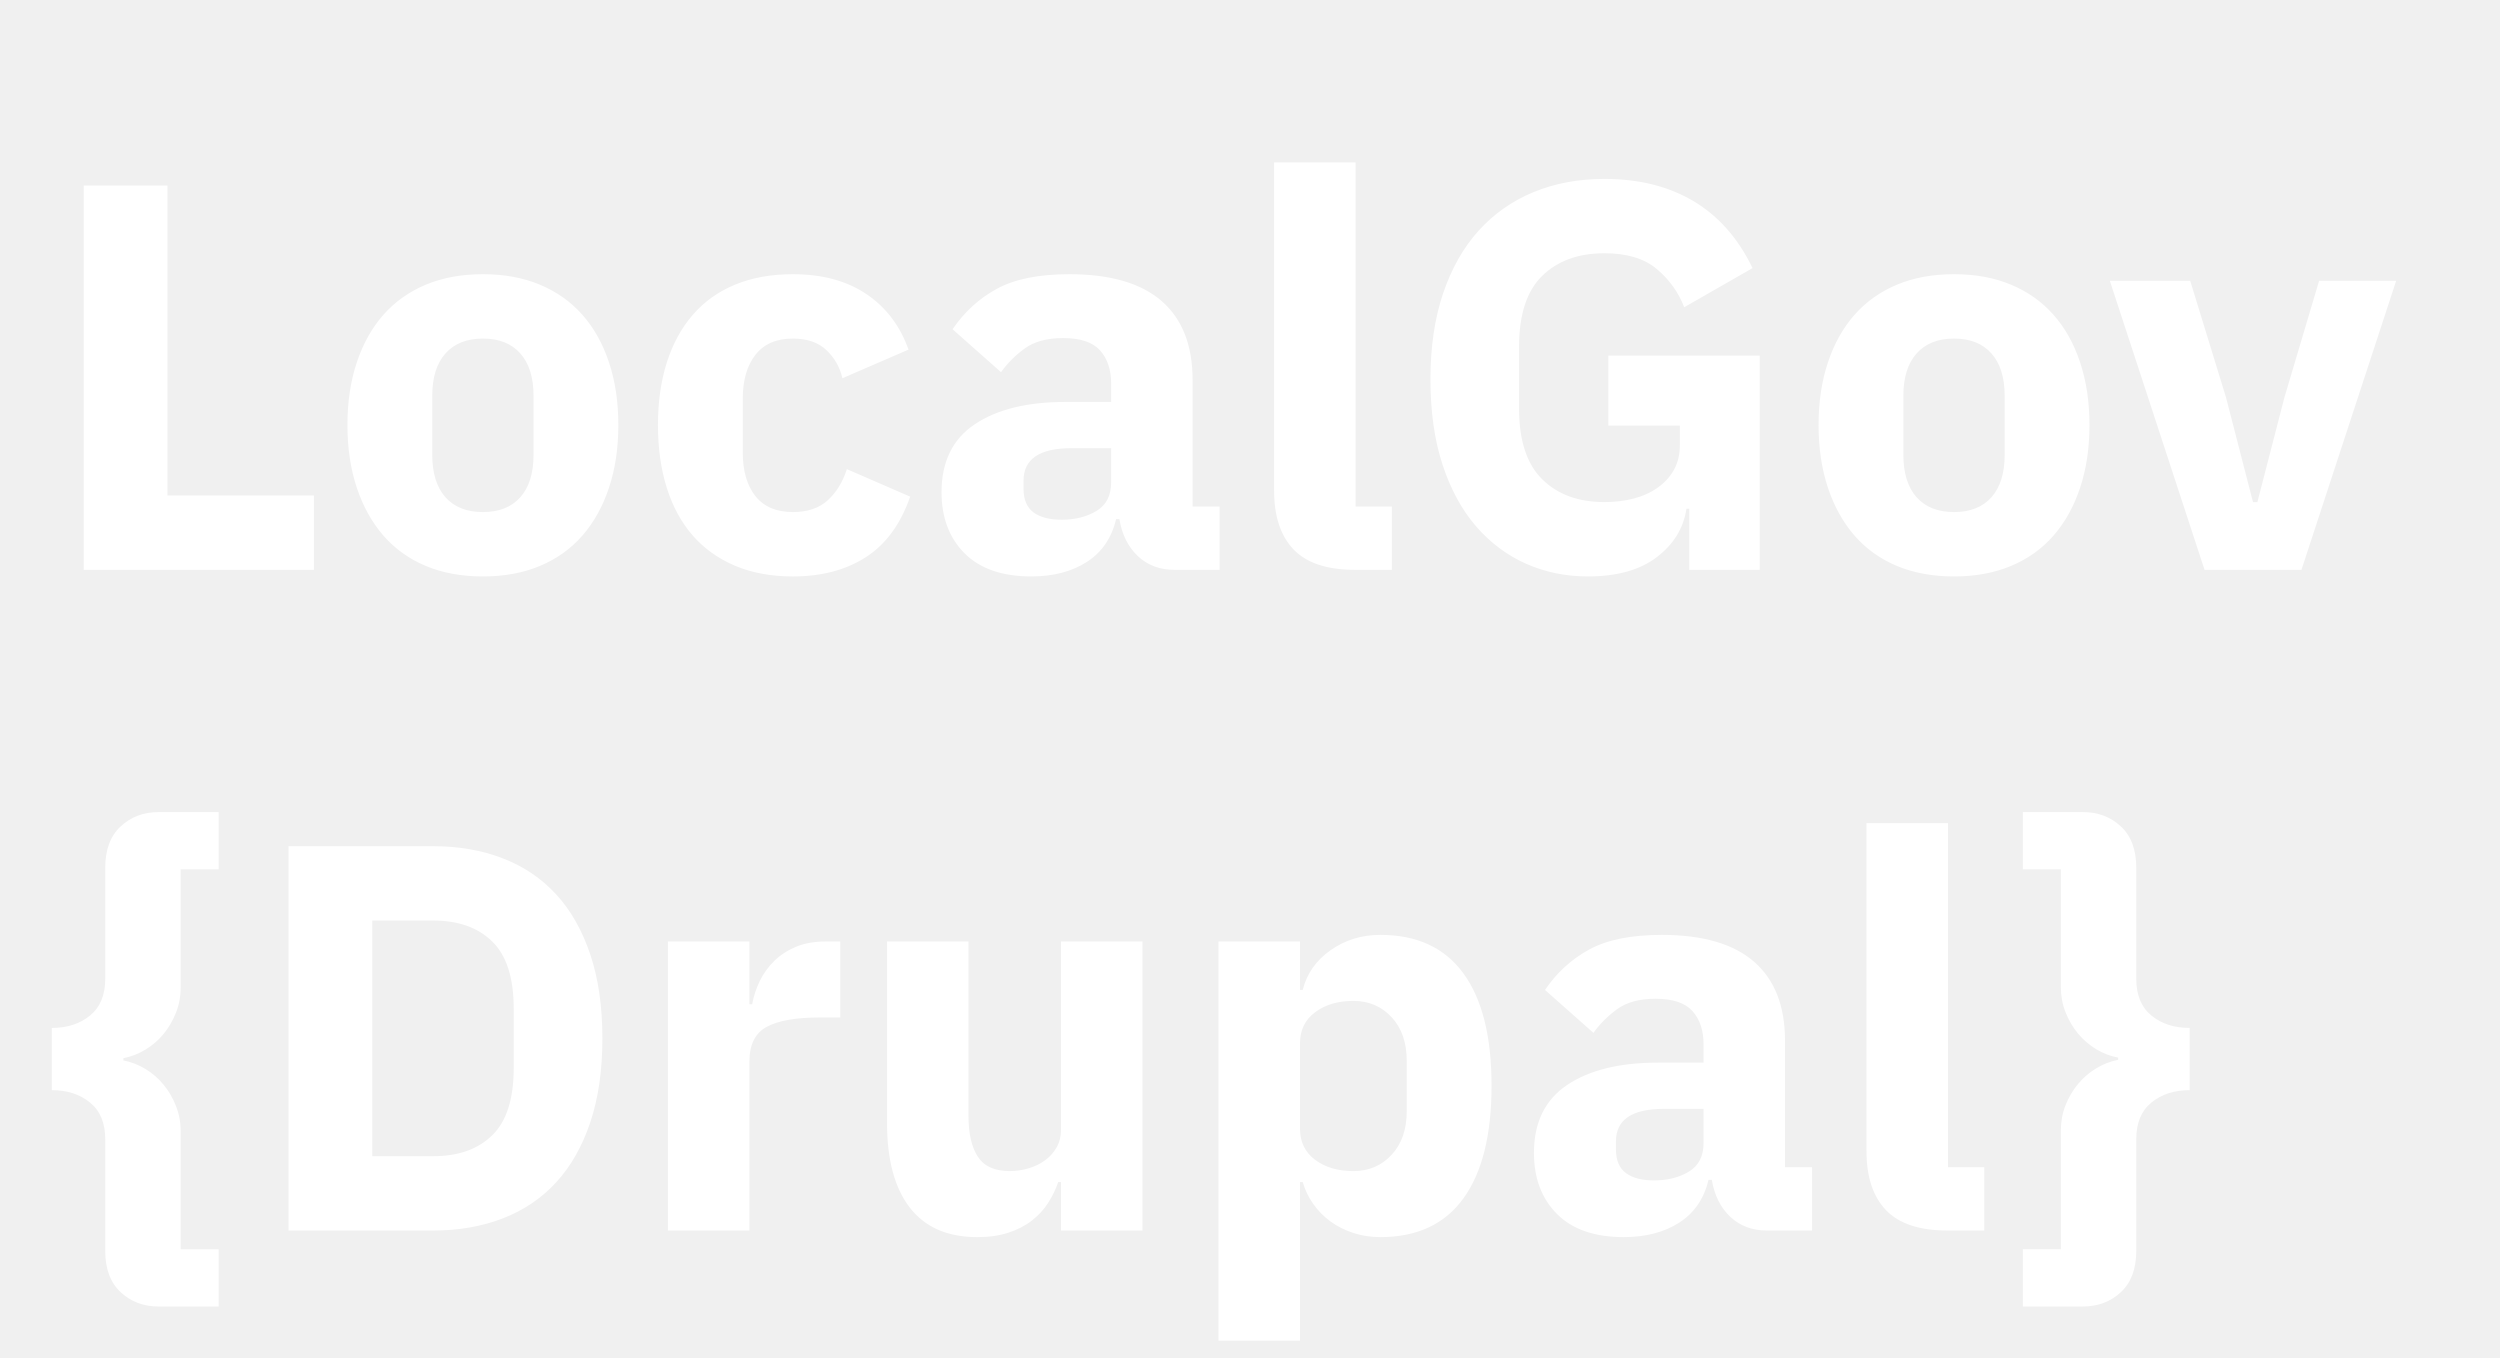
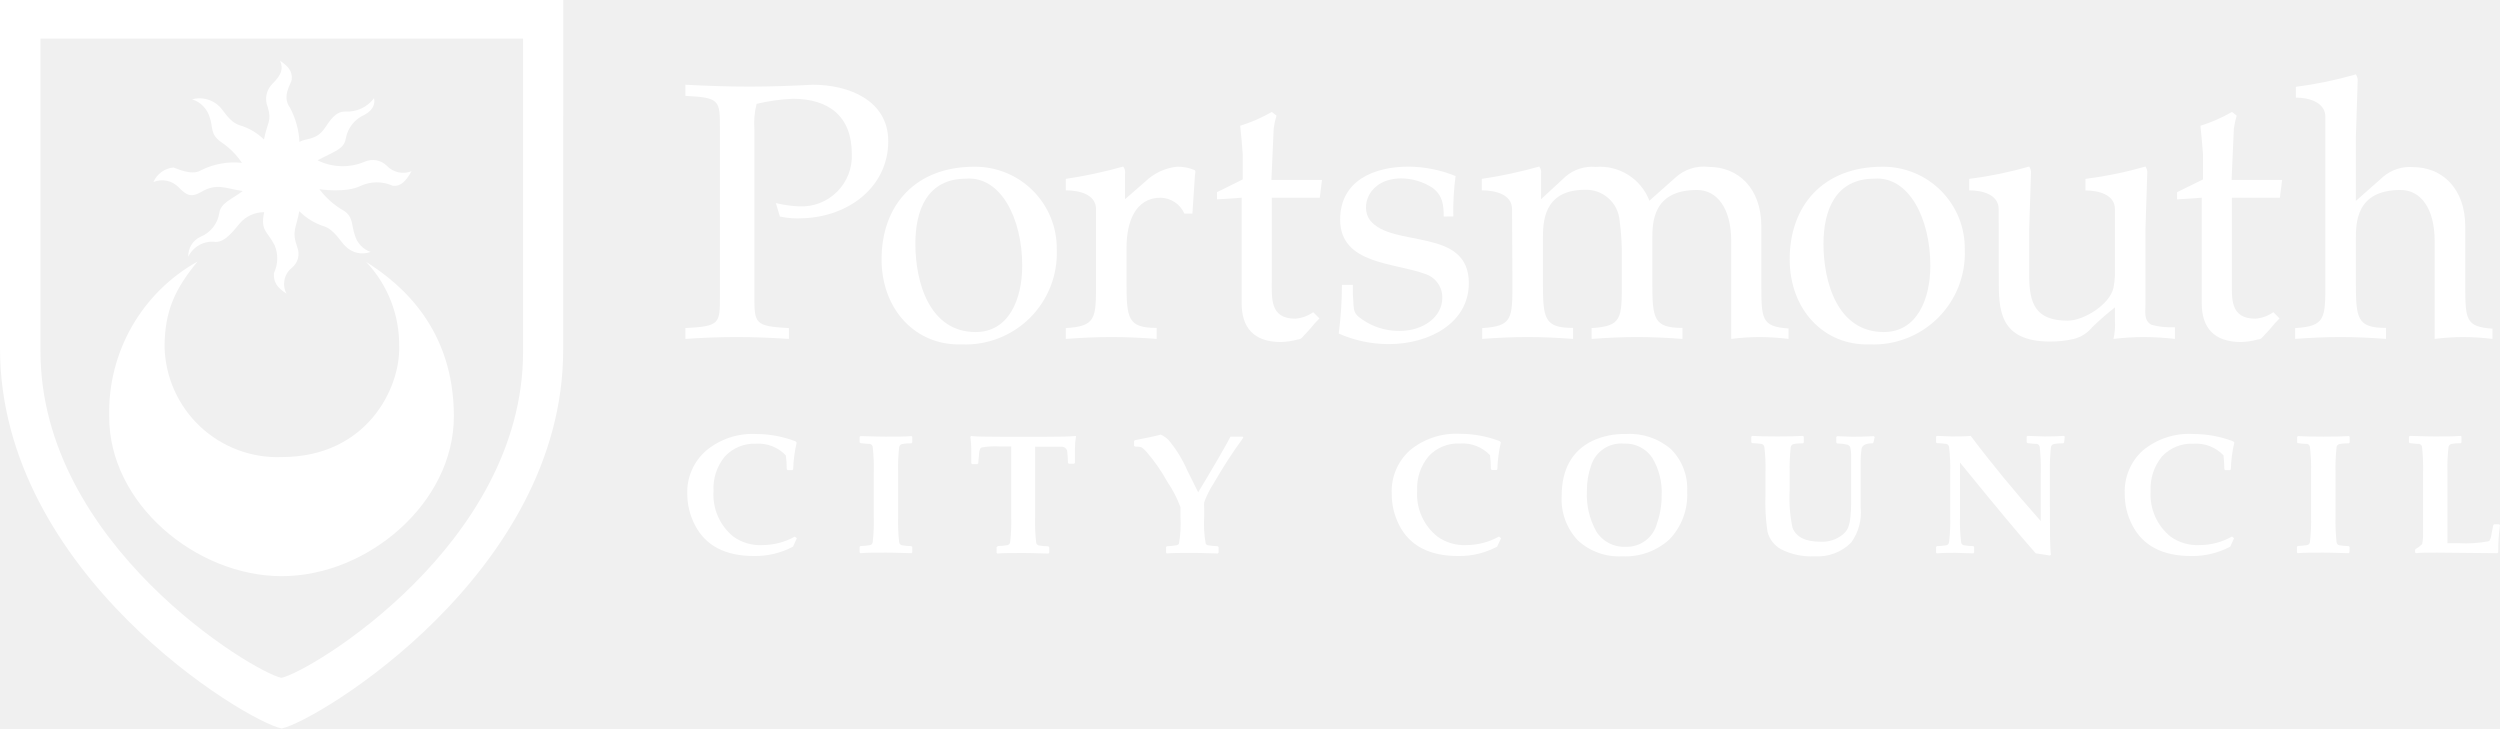
- <svg xmlns="http://www.w3.org/2000/svg" version="1.1" focusable="false" viewBox="0.0 0.0 544.887 295.877" fill="none" stroke="none" stroke-linecap="square" stroke-miterlimit="10">
-   <clipPath id="p.0">
-     <path d="m0 0l544.887 0l0 295.877l-544.887 0l0 -295.877z" clip-rule="nonzero" />
-   </clipPath>
-   <g clip-path="url(#p.0)">
-     <path fill="#000000" fill-opacity="0.0" d="m0 0l544.887 0l0 295.877l-544.887 0z" fill-rule="evenodd" />
-     <path fill="#000000" fill-opacity="0.0" d="m0.013 0l558.677 0l0 294.992l-558.677 0z" fill-rule="evenodd" />
-     <path fill="#ffffff" d="m18.247 124.2l0 -83.766l18.25 0l0 67.562l31.922 0l0 16.203l-50.172 0zm87.009 1.438q-6.969 0 -12.438 -2.281q-5.453 -2.281 -9.234 -6.594q-3.766 -4.328 -5.812 -10.438q-2.047 -6.125 -2.047 -13.688q0 -7.562 2.047 -13.672q2.047 -6.125 5.812 -10.375q3.781 -4.266 9.234 -6.547q5.469 -2.281 12.438 -2.281q6.953 0 12.406 2.281q5.469 2.281 9.25 6.547q3.781 4.25 5.812 10.375q2.047 6.109 2.047 13.672q0 7.562 -2.047 13.688q-2.031 6.109 -5.812 10.438q-3.781 4.312 -9.25 6.594q-5.453 2.281 -12.406 2.281zm0 -14.031q5.281 0 8.156 -3.234q2.875 -3.25 2.875 -9.25l0 -12.844q0 -6.0 -2.875 -9.234q-2.875 -3.25 -8.156 -3.25q-5.281 0 -8.172 3.25q-2.875 3.234 -2.875 9.234l0 12.844q0 6.0 2.875 9.25q2.891 3.234 8.172 3.234zm67.555 14.031q-7.078 0 -12.609 -2.328q-5.516 -2.344 -9.234 -6.609q-3.719 -4.266 -5.641 -10.375q-1.922 -6.125 -1.922 -13.688q0 -7.562 1.922 -13.609q1.922 -6.062 5.641 -10.375q3.719 -4.328 9.234 -6.609q5.531 -2.281 12.609 -2.281q9.594 0 16.016 4.328q6.422 4.312 9.188 12.109l-14.406 6.234q-0.828 -3.594 -3.469 -6.109q-2.641 -2.531 -7.328 -2.531q-5.406 0 -8.172 3.547q-2.75 3.547 -2.75 9.547l0 11.75q0 6.0 2.75 9.484q2.766 3.484 8.172 3.484q4.797 0 7.609 -2.578q2.828 -2.594 4.156 -6.781l13.797 6.0q-3.125 9.0 -9.672 13.203q-6.531 4.188 -15.891 4.188zm83.165 -1.438q-4.797 0 -7.984 -3.0q-3.172 -3.0 -4.016 -8.047l-0.719 0q-1.438 6.125 -6.359 9.312q-4.922 3.172 -12.125 3.172q-9.484 0 -14.531 -5.031q-5.031 -5.047 -5.031 -13.328q0 -9.953 7.25 -14.812q7.266 -4.859 19.75 -4.859l9.969 0l0 -3.969q0 -4.562 -2.406 -7.25q-2.406 -2.703 -8.047 -2.703q-5.281 0 -8.406 2.281q-3.109 2.281 -5.141 5.156l-10.562 -9.359q3.828 -5.641 9.641 -8.812q5.828 -3.188 15.797 -3.188q13.438 0 20.156 5.875q6.719 5.875 6.719 17.156l0 27.609l5.891 0l0 13.797l-9.844 0zm-24.609 -10.922q4.453 0 7.625 -1.922q3.188 -1.922 3.188 -6.234l0 -7.438l-8.641 0q-10.453 0 -10.453 7.078l0 1.797q0 3.484 2.156 5.109q2.172 1.609 6.125 1.609zm63.967 10.922q-9.125 0 -13.391 -4.438q-4.25 -4.438 -4.25 -12.844l0 -71.516l17.766 0l0 75.0l7.906 0l0 13.797l-8.031 0zm72.844 -13.312l-0.609 0q-0.953 6.359 -6.484 10.562q-5.516 4.188 -15.0 4.188q-7.188 0 -13.438 -2.75q-6.234 -2.766 -10.922 -8.156q-4.672 -5.406 -7.312 -13.438q-2.641 -8.047 -2.641 -18.609q0 -10.562 2.75 -18.719q2.766 -8.172 7.75 -13.688q4.984 -5.516 11.938 -8.391q6.969 -2.891 15.484 -2.891q11.281 0 19.438 4.859q8.156 4.859 12.844 14.578l-14.891 8.531q-1.906 -4.922 -6.0 -8.344q-4.078 -3.422 -11.391 -3.422q-8.516 0 -13.562 4.922q-5.047 4.922 -5.047 15.484l0 13.438q0 10.438 5.047 15.422q5.047 4.969 13.562 4.969q3.359 0 6.359 -0.766q3.0 -0.781 5.281 -2.406q2.281 -1.625 3.531 -3.906q1.266 -2.281 1.266 -5.391l0 -4.203l-15.594 0l0 -15.25l33.0 0l0 46.688l-15.359 0l0 -13.312zm57.717 14.75q-6.969 0 -12.438 -2.281q-5.453 -2.281 -9.234 -6.594q-3.766 -4.328 -5.812 -10.438q-2.047 -6.125 -2.047 -13.688q0 -7.562 2.047 -13.672q2.047 -6.125 5.812 -10.375q3.781 -4.266 9.234 -6.547q5.469 -2.281 12.438 -2.281q6.953 0 12.406 2.281q5.469 2.281 9.25 6.547q3.781 4.25 5.812 10.375q2.047 6.109 2.047 13.672q0 7.562 -2.047 13.688q-2.031 6.109 -5.812 10.438q-3.781 4.312 -9.25 6.594q-5.453 2.281 -12.406 2.281zm0 -14.031q5.281 0 8.156 -3.234q2.875 -3.25 2.875 -9.25l0 -12.844q0 -6.0 -2.875 -9.234q-2.875 -3.25 -8.156 -3.25q-5.281 0 -8.172 3.25q-2.875 3.234 -2.875 9.234l0 12.844q0 6.0 2.875 9.25q2.891 3.234 8.172 3.234zm54.595 12.594l-20.641 -63.0l17.516 0l7.812 25.438l5.875 22.797l0.953 0l5.891 -22.797l7.562 -25.438l16.797 0l-20.641 63.0l-21.125 0z" fill-rule="nonzero" />
-     <path fill="#ffffff" d="m34.576 284.762q-4.922 0 -8.281 -3.125q-3.359 -3.125 -3.359 -9.0l0 -24.359q0 -5.281 -3.312 -7.969q-3.297 -2.703 -8.328 -2.703l0 -13.562q5.031 0 8.328 -2.703q3.312 -2.703 3.312 -7.984l0 -24.234q0 -5.875 3.359 -9.0q3.359 -3.125 8.281 -3.125l13.078 0l0 12.484l-8.281 0l0 25.797q0 2.875 -1.031 5.469q-1.016 2.578 -2.703 4.625q-1.672 2.031 -3.953 3.406q-2.266 1.375 -4.797 1.859l0 0.484q2.531 0.484 4.797 1.859q2.281 1.375 3.953 3.422q1.688 2.031 2.703 4.625q1.031 2.578 1.031 5.453l0 25.797l8.281 0l0 12.484l-13.078 0zm28.312 -100.328l31.562 0q8.281 0 15.125 2.641q6.844 2.641 11.641 7.859q4.797 5.219 7.438 13.094q2.641 7.859 2.641 18.297q0 10.438 -2.641 18.297q-2.641 7.859 -7.438 13.078q-4.797 5.219 -11.641 7.859q-6.844 2.641 -15.125 2.641l-31.562 0l0 -83.766zm31.562 67.562q8.156 0 12.828 -4.547q4.688 -4.562 4.688 -14.656l0 -12.953q0 -10.078 -4.688 -14.641q-4.672 -4.562 -12.828 -4.562l-13.312 0l0 51.359l13.312 0zm51.124 16.203l0 -63.0l17.766 0l0 13.688l0.594 0q0.484 -2.641 1.672 -5.094q1.203 -2.469 3.188 -4.391q1.984 -1.922 4.734 -3.062q2.766 -1.141 6.484 -1.141l3.125 0l0 16.562l-4.438 0q-7.812 0 -11.594 2.047q-3.766 2.031 -3.766 7.547l0 36.844l-17.766 0zm85.683 -10.562l-0.609 0q-0.828 2.406 -2.219 4.562q-1.375 2.156 -3.547 3.844q-2.156 1.672 -5.094 2.625q-2.938 0.969 -6.781 0.969q-9.719 0 -14.703 -6.422q-4.969 -6.422 -4.969 -18.422l0 -39.594l17.75 0l0 38.047q0 5.75 2.047 8.875q2.047 3.125 6.953 3.125q2.047 0 4.078 -0.594q2.047 -0.609 3.609 -1.75q1.562 -1.141 2.516 -2.812q0.969 -1.688 0.969 -3.969l0 -40.922l17.75 0l0 63.0l-17.75 0l0 -10.562zm34.317 -52.438l17.766 0l0 10.562l0.594 0q1.312 -5.281 6.047 -8.641q4.75 -3.359 10.875 -3.359q12.0 0 18.109 8.406q6.125 8.391 6.125 24.469q0 16.078 -6.125 24.547q-6.109 8.453 -18.109 8.453q-3.125 0 -5.891 -0.906q-2.75 -0.891 -4.969 -2.5q-2.219 -1.625 -3.781 -3.844q-1.562 -2.234 -2.281 -4.75l-0.594 0l0 34.562l-17.766 0l0 -87.0zm29.406 50.047q5.031 0 8.328 -3.547q3.297 -3.547 3.297 -9.547l0 -10.906q0 -6.0 -3.297 -9.547q-3.297 -3.547 -8.328 -3.547q-5.047 0 -8.344 2.469q-3.297 2.453 -3.297 6.781l0 18.594q0 4.328 3.297 6.797q3.297 2.453 8.344 2.453zm90.116 12.953q-4.797 0 -7.984 -3.0q-3.172 -3.0 -4.016 -8.047l-0.719 0q-1.438 6.125 -6.359 9.312q-4.922 3.172 -12.125 3.172q-9.484 0 -14.531 -5.031q-5.031 -5.047 -5.031 -13.328q0 -9.953 7.25 -14.812q7.266 -4.859 19.75 -4.859l9.969 0l0 -3.969q0 -4.562 -2.406 -7.25q-2.406 -2.703 -8.047 -2.703q-5.281 0 -8.406 2.281q-3.109 2.281 -5.141 5.156l-10.562 -9.359q3.828 -5.641 9.641 -8.812q5.828 -3.188 15.797 -3.188q13.438 0 20.156 5.875q6.719 5.875 6.719 17.156l0 27.609l5.891 0l0 13.797l-9.844 0zm-24.609 -10.922q4.453 0 7.625 -1.922q3.188 -1.922 3.188 -6.234l0 -7.438l-8.641 0q-10.453 0 -10.453 7.078l0 1.797q0 3.484 2.156 5.109q2.172 1.609 6.125 1.609zm63.967 10.922q-9.125 0 -13.391 -4.438q-4.25 -4.438 -4.25 -12.844l0 -71.516l17.766 0l0 75.0l7.906 0l0 13.797l-8.031 0zm29.516 -91.203q4.922 0 8.281 3.125q3.359 3.125 3.359 9.0l0 24.234q0 5.281 3.297 7.984q3.297 2.703 8.344 2.703l0 13.562q-5.047 0 -8.344 2.703q-3.297 2.688 -3.297 7.969l0 24.359q0 5.875 -3.359 9.0q-3.359 3.125 -8.281 3.125l-13.078 0l0 -12.484l8.281 0l0 -25.922q0 -2.875 1.016 -5.453q1.016 -2.578 2.703 -4.609q1.688 -2.047 3.953 -3.422q2.281 -1.391 4.812 -1.875l0 -0.484q-2.531 -0.469 -4.812 -1.844q-2.266 -1.391 -3.953 -3.422q-1.688 -2.047 -2.703 -4.625q-1.016 -2.578 -1.016 -5.469l0 -25.672l-8.281 0l0 -12.484l13.078 0z" fill-rule="nonzero" />
+ <svg xmlns="http://www.w3.org/2000/svg" viewBox="0 0 265.55 77.42">
+   <defs>
+     <style>.cls-1{fill:#fff;}</style>
+   </defs>
+   <g id="Layer_2" data-name="Layer 2">
+     <g id="Layer_1-2" data-name="Layer 1">
+       <path class="cls-1" d="M59.83,0H0S0,34.34,0,37c0,23.9,26.14,39.63,29.92,40.38,3.77-.79,29.92-16.5,29.9-40.22ZM29.89,72c-3-.62-25.59-14.21-25.59-34.69,0,0,0-24.51,0-33.21H55.56V37.4C55.54,57.8,33,71.35,29.89,72Z" />
+       <path class="cls-1" d="M38.89,27.82a12.81,12.81,0,0,1,3.51,9C42.52,41.2,39,48.54,29.93,48.55A12,12,0,0,1,17.48,36.88c0-3.91,1.16-6.24,3.5-9.1A18.32,18.32,0,0,0,11.6,44.2c-.06,9.28,9.23,17,18.33,17s18.29-7.76,18.28-17S42.7,30.21,38.89,27.82Z" />
+       <path class="cls-1" d="M19,19.92c.73.73,1.22,1.14,2.35.48,1.71-1,2.59-.37,4.43-.11-1.09.85-2.31,1.23-2.48,2.3a3.26,3.26,0,0,1-2,2.56A2.23,2.23,0,0,0,20,27.27a2.81,2.81,0,0,1,2.92-1.57c1,0,1.84-1.13,2.57-2a3.38,3.38,0,0,1,2.57-1.16c-.43,2,.35,2,1.12,3.53A3.64,3.64,0,0,1,29.1,29c-.07.94.31,1.54,1.33,2.19A2.19,2.19,0,0,1,31,28.45a1.91,1.91,0,0,0,.57-2.21c-.61-1.73-.1-2,.22-3.81a6.45,6.45,0,0,0,2.66,1.62c1.1.37,1.8,1.74,2.27,2.13a2.51,2.51,0,0,0,2.65.58A2.62,2.62,0,0,1,37.7,25c-.38-1-.14-2-1.22-2.64a8.46,8.46,0,0,1-2.55-2.26s2.83.44,4.41-.37a4.11,4.11,0,0,1,3.37,0c.81.11,1.39-.44,2-1.54a2.4,2.4,0,0,1-2.63-.59,2.12,2.12,0,0,0-2.35-.42,6,6,0,0,1-5-.15c1.87-1,2.81-1.18,3-2.32a3.4,3.4,0,0,1,2-2.52c1-.55,1.11-1.25,1-1.76a3.56,3.56,0,0,1-3.08,1.42c-1,0-1.53.85-2.17,1.78-.91,1.32-1.95,1-2.67,1.45a8.77,8.77,0,0,0-1-3.63c-.93-1.25.14-2.57.18-3,.08-.94-.41-1.42-1.24-2,.34.85.22,1.42-.84,2.48a2.25,2.25,0,0,0-.47,2.45c.46,1.49-.06,1.62-.4,3.44a6.15,6.15,0,0,0-2.63-1.53c-1.1-.39-1.66-1.58-2.12-2a3,3,0,0,0-2.89-.74,2.84,2.84,0,0,1,1.88,1.93c.37,1,0,1.75,1.19,2.6A8,8,0,0,1,25.7,17.3a7.82,7.82,0,0,0-4.36.79c-1,.64-2.8-.3-2.91-.3a2.58,2.58,0,0,0-2.13,1.54A2.45,2.45,0,0,1,19,19.92Z" />
+       <g id="Layer_37" data-name="Layer 37">
+         <g id="Layer_2-2" data-name="Layer 2">
+           <g id="Layer_3" data-name="Layer 3">
+             <path class="cls-1" d="M76.47,13.65c0-3,0-3.28-3.67-3.47V9c2.24.12,4.48.2,6.79.2s4.52-.08,6.76-.2c3.74,0,8,1.62,8,6,0,4.82-4.17,8-9,8.18A8.84,8.84,0,0,1,82.84,23l-.43-1.43a12.67,12.67,0,0,0,2.47.35,5.34,5.34,0,0,0,5.6-5.56c0-4-2.43-5.87-6.29-5.87a20.69,20.69,0,0,0-3.82.54,8.18,8.18,0,0,0-.24,2.66V31.37c0,3,0,3.28,3.67,3.48V36c-1.85-.12-3.67-.2-5.56-.2s-3.7.08-5.44.2V34.85c3.71-.2,3.67-.47,3.67-3.48Z" />
+           </g>
+         </g>
+       </g>
+       <g id="Layer_36" data-name="Layer 36">
+         <path class="cls-1" d="M93.64,27.55c0-5.79,3.63-9.84,9.84-9.84a8.67,8.67,0,0,1,8.77,8.8,9.7,9.7,0,0,1-10.12,10.07C97.27,36.74,93.64,32.88,93.64,27.55Zm3.59-1.66c0,4.06,1.47,9.38,6.41,9.38,3.51,0,4.94-3.47,4.94-7.06,0-5-2.28-9.54-6-9.23C98.5,19,97.23,22.3,97.23,25.89Z" />
+       </g>
+       <g id="Layer_35" data-name="Layer 35">
+         <path class="cls-1" d="M116.42,22.22c0-1.58-1.78-2-3.21-2V19a49.35,49.35,0,0,0,6.1-1.31,1,1,0,0,1,.19.77v2.7l2.17-1.89A5.72,5.72,0,0,1,125,17.71a4.44,4.44,0,0,1,1.85.34c.19.08.11.35.08.51l-.27,4.13h-.85A2.85,2.85,0,0,0,123.29,21c-2.7,0-3.63,2.59-3.63,5.29V30c0,3.86.15,4.83,3.2,4.83V36c-1.58-.12-3.2-.2-4.82-.2s-3.25.08-4.83.2V34.85c3.21-.2,3.21-1,3.21-4.83Z" />
+       </g>
+       <g id="Layer_34" data-name="Layer 34">
+         <path class="cls-1" d="M129.27,21.18v-.77L132,19.06l0-2.7c-.07-1-.15-2-.27-3a16.74,16.74,0,0,0,3.36-1.47l.5.39a8.41,8.41,0,0,0-.3,1.39l-.24,5.44h5.37L140.19,21h-5.1v8.69c0,2-.23,4.16,2.51,4.16a3.81,3.81,0,0,0,1.89-.69l.66.66c-.35.34-.69.73-1,1.12l-.85.92a.63.63,0,0,1-.46.2,7.31,7.31,0,0,1-1.78.27c-2.9,0-4.17-1.55-4.17-4.1V21Z" />
+       </g>
+       <g id="Layer_33" data-name="Layer 33">
+         <path class="cls-1" d="M153.35,23c0-1.24-.11-2.24-1.19-3.05a6.18,6.18,0,0,0-3.29-1c-3.51,0-4.43,3-3.35,4.44,2.35,3,10.5.7,10.5,6.68,0,4.25-4.21,6.48-8.5,6.48a13.05,13.05,0,0,1-5.32-1.12,40.46,40.46,0,0,0,.34-5.17h1.16v1c.16,1.89-.15,2,1.51,3a6.87,6.87,0,0,0,3.47.89c2.43,0,4.52-1.43,4.52-3.52a2.6,2.6,0,0,0-1.85-2.54c-3.21-1.2-9-1-9-5.76,0-4.17,3.63-5.63,7.26-5.63a13.55,13.55,0,0,1,5,1,28.36,28.36,0,0,0-.24,4.29Z" />
+       </g>
+       <g id="Layer_32" data-name="Layer 32">
+         <path class="cls-1" d="M160.61,22.22c0-1.58-1.78-2-3.21-2V19a49.35,49.35,0,0,0,6.1-1.31,1,1,0,0,1,.19.77v2.7l2.63-2.43a4.33,4.33,0,0,1,3.17-1,5.62,5.62,0,0,1,5.71,3.59l2.7-2.4a4.45,4.45,0,0,1,3.63-1.19c3.05,0,5.56,2.2,5.56,6.33v6c0,3.86,0,4.63,2.89,4.83V36a26.57,26.57,0,0,0-3.09-.2,24.25,24.25,0,0,0-3,.2V25.62c0-3.51-1.51-5.44-3.63-5.44-4.75,0-4.75,3.51-4.75,5.25V30c0,3.86.15,4.83,3.2,4.83V36c-1.58-.12-3.2-.2-4.82-.2s-3.24.08-4.83.2V34.85c3.21-.2,3.21-1,3.21-4.83V27.4a26.27,26.27,0,0,0-.24-4,3.56,3.56,0,0,0-3.66-3.24c-4.48,0-4.48,3.51-4.48,5.25V30c0,3.86.15,4.83,3.2,4.83V36c-1.58-.12-3.2-.2-4.82-.2s-3.24.08-4.83.2V34.85c3.21-.2,3.21-1,3.21-4.83Z" />
+       </g>
+       <g id="Layer_31" data-name="Layer 31">
+         <path class="cls-1" d="M190.1,27.55c0-5.79,3.63-9.84,9.84-9.84a8.67,8.67,0,0,1,8.76,8.8,9.69,9.69,0,0,1-10.11,10.07C193.73,36.74,190.1,32.88,190.1,27.55Zm3.59-1.66c0,4.06,1.47,9.38,6.41,9.38,3.51,0,4.94-3.47,4.94-7.06,0-5-2.28-9.54-6-9.23C195,19,193.69,22.3,193.69,25.89Z" />
+       </g>
+       <g id="Layer_30" data-name="Layer 30">
+         <path class="cls-1" d="M212.3,22.22c0-1.58-1.78-2-3.13-2V19a42.17,42.17,0,0,0,6.37-1.31,1.1,1.1,0,0,1,.19.77l-.19,5.91v4.86c0,3,.65,4.83,4.09,4.83,1.74,0,4.48-1.74,4.86-3.48a7.77,7.77,0,0,0,.16-1.35v-7c0-1.58-1.78-2-3.13-2V19a42.17,42.17,0,0,0,6.37-1.31,1.1,1.1,0,0,1,.19.77l-.19,5.91v8c0,.77-.19,1.66.62,2.12a7.27,7.27,0,0,0,1.81.27l.7,0V36a30.07,30.07,0,0,0-3.28-.2,27.94,27.94,0,0,0-3.25.2,6.52,6.52,0,0,0,.16-1.9V32.65a30.65,30.65,0,0,0-2.39,2.08,3.77,3.77,0,0,1-2,1.28,11.28,11.28,0,0,1-2.51.27c-5.44,0-5.44-3.48-5.44-6.61Z" />
+       </g>
+       <g id="Layer_29" data-name="Layer 29">
+         <path class="cls-1" d="M231.25,21.18v-.77L234,19.06l0-2.7c-.08-1-.16-2-.27-3a16.88,16.88,0,0,0,3.35-1.47l.5.39a9.57,9.57,0,0,0-.3,1.39l-.24,5.44h5.37L242.17,21h-5.1v8.69c0,2-.23,4.16,2.51,4.16a3.85,3.85,0,0,0,1.9-.69l.65.66c-.35.34-.69.73-1,1.12l-.85.92a.63.63,0,0,1-.46.2,7.31,7.31,0,0,1-1.78.27c-2.89,0-4.17-1.55-4.17-4.1V21Z" />
+       </g>
+       <g id="Layer_28" data-name="Layer 28">
+         <path class="cls-1" d="M247,12.42c0-1.58-1.78-2.05-3.13-2.05V9.22a42.21,42.21,0,0,0,6.37-1.32,1.14,1.14,0,0,1,.19.78l-.19,5.9v6.76l2.93-2.59a4.35,4.35,0,0,1,3.13-1c3.05,0,5.56,2.2,5.56,6.33v6c0,3.86,0,4.63,2.89,4.83V36a26.57,26.57,0,0,0-3.09-.2,24.54,24.54,0,0,0-3.05.2V25.62c0-3.51-1.5-5.44-3.62-5.44-4.75,0-4.75,3.51-4.75,5.25V30c0,3.86.15,4.83,3.2,4.83V36c-1.58-.12-3.2-.2-4.82-.2s-3.25.08-4.83.2V34.85c3.21-.2,3.21-1,3.21-4.83Z" />
+       </g>
+       <path class="cls-1" d="M84.64,57.17l-.4.89a8.48,8.48,0,0,1-4.15,1q-4.59,0-6.28-3.3A7.21,7.21,0,0,1,73,52.46,5.84,5.84,0,0,1,75,47.87,7.68,7.68,0,0,1,80.3,46.1a11.8,11.8,0,0,1,4.21.78l.11.13a14.86,14.86,0,0,0-.37,2.84l-.08.09h-.51l-.09-.1a11.52,11.52,0,0,0-.1-1.47,4,4,0,0,0-3.17-1.24A4.27,4.27,0,0,0,77,48.48a5.3,5.3,0,0,0-1.21,3.68A5.73,5.73,0,0,0,77.9,57a4.86,4.86,0,0,0,3.08.9A7.09,7.09,0,0,0,84.42,57Z" />
+       <path class="cls-1" d="M96.9,58.67l-.08.09c-.59,0-1.49-.06-2.72-.06s-2.12,0-2.71.06l-.08-.09v-.59L91.4,58a7,7,0,0,0,1-.09.37.37,0,0,0,.3-.32,19.37,19.37,0,0,0,.11-2.73V50.21a19.37,19.37,0,0,0-.11-2.73.39.39,0,0,0-.3-.33c-.09,0-.43,0-1-.08L91.31,47v-.6l.09-.08c.57,0,1.47.06,2.71.06s2.14,0,2.7-.06l.09.08V47l-.09.09c-.6,0-.94.06-1,.08a.39.39,0,0,0-.3.33,19.37,19.37,0,0,0-.11,2.73v4.64a19.37,19.37,0,0,0,.11,2.73.37.37,0,0,0,.3.32,7,7,0,0,0,1,.09l.09.09Z" />
+       <path class="cls-1" d="M114.29,46.36a8.36,8.36,0,0,0-.11,1.34l0,1.47-.09.09h-.55l-.1-.08a12.14,12.14,0,0,0-.09-1.32.6.6,0,0,0-.57-.41q-.17,0-1.65,0h-1.18c0,.2,0,1,0,2.44v5a19.37,19.37,0,0,0,.11,2.73.37.37,0,0,0,.3.32,7,7,0,0,0,1,.09l.09.09v.59l-.09.09c-.58,0-1.48-.06-2.71-.06s-2.16,0-2.71.06l-.08-.08v-.6L106,58a7,7,0,0,0,1-.09.37.37,0,0,0,.3-.32,19.37,19.37,0,0,0,.11-2.73v-5c0-1.45,0-2.26,0-2.44h-1.26a8.5,8.5,0,0,0-1.84.1.34.34,0,0,0-.19.13,1.68,1.68,0,0,0-.13.56c0,.31-.07.63-.08,1l-.09.09h-.55l-.1-.09,0-1.51a9.86,9.86,0,0,0-.1-1.3l.08-.09q.51.09,3.78.09h3.56q3,0,3.78-.09Z" />
+       <path class="cls-1" d="M131.91,46.71q-1.4,1.89-3,4.64a10,10,0,0,0-1,2,3.69,3.69,0,0,0,0,.66v.87a12,12,0,0,0,.16,2.87.32.32,0,0,0,.2.16,6.56,6.56,0,0,0,1.08.11l.09.09v.59l-.09.09c-.58,0-1.48-.06-2.71-.06s-2.15,0-2.7.06l-.08-.08v-.6l.08-.09a6.56,6.56,0,0,0,1.08-.11.37.37,0,0,0,.21-.16,12.59,12.59,0,0,0,.16-2.87v-1a12.24,12.24,0,0,0-1.38-2.68,18.74,18.74,0,0,0-2.25-3.23,2.48,2.48,0,0,0-.54-.47,2.13,2.13,0,0,0-.66-.06l-.1-.09v-.5l.09-.09c1.43-.28,2.35-.48,2.75-.6a3.17,3.17,0,0,1,.82.57,13.47,13.47,0,0,1,2,3.25l1.15,2.31q.52-.84,2-3.36l1-1.75.43-.8h1.28l.09.09Z" />
+       <path class="cls-1" d="M159.44,57.17l-.41.89a8.48,8.48,0,0,1-4.15,1q-4.59,0-6.27-3.3a7.21,7.21,0,0,1-.78-3.32,5.83,5.83,0,0,1,1.91-4.59,7.69,7.69,0,0,1,5.35-1.77,11.76,11.76,0,0,1,4.21.78l.12.13a14.86,14.86,0,0,0-.37,2.84l-.08.09h-.52l-.09-.1a12.1,12.1,0,0,0-.09-1.47,4,4,0,0,0-3.18-1.24,4.25,4.25,0,0,0-3.34,1.35,5.31,5.31,0,0,0-1.22,3.68A5.73,5.73,0,0,0,152.69,57a4.89,4.89,0,0,0,3.09.9,7.11,7.11,0,0,0,3.44-.91Z" />
+       <path class="cls-1" d="M179.21,52.21a6.79,6.79,0,0,1-1.89,5.09,6.91,6.91,0,0,1-5,1.79,6.4,6.4,0,0,1-4.72-1.69,6.34,6.34,0,0,1-1.72-4.71q0-4.23,3.23-5.85a8,8,0,0,1,3.61-.74,6.67,6.67,0,0,1,4.77,1.61A5.88,5.88,0,0,1,179.21,52.21Zm-2.71.46a7.1,7.1,0,0,0-1-4.05,3.42,3.42,0,0,0-3-1.5A3.35,3.35,0,0,0,169,49.47a7.86,7.86,0,0,0-.44,2.69,8,8,0,0,0,1,4.29,3.45,3.45,0,0,0,3.11,1.63A3.3,3.3,0,0,0,176,55.61,8.72,8.72,0,0,0,176.5,52.67Z" />
+       <path class="cls-1" d="M199,47l-.09.09c-.69,0-1.08.18-1.17.55a8.54,8.54,0,0,0-.1,1.34c0,.51,0,1.24,0,2.2v2.71a5.44,5.44,0,0,1-1,3.73,5,5,0,0,1-3.88,1.47,7.09,7.09,0,0,1-3.6-.76,3,3,0,0,1-1.42-1.85,21.39,21.39,0,0,1-.21-4V50.21a18.82,18.82,0,0,0-.12-2.73.39.39,0,0,0-.3-.33,10,10,0,0,0-1-.08l-.09-.09v-.59l.09-.09q.84.06,2.7.06t2.7-.06l.09.09V47l-.09.09c-.6,0-.94.06-1,.08a.39.39,0,0,0-.3.33,21.14,21.14,0,0,0-.11,2.73V52a15.35,15.35,0,0,0,.3,4.06c.4,1,1.38,1.48,2.94,1.48a3.47,3.47,0,0,0,2.4-.76,2.08,2.08,0,0,0,.56-.72,4.25,4.25,0,0,0,.25-1.15,14,14,0,0,0,.08-1.46V51.65c0-1.54,0-2.59,0-3.15a3.9,3.9,0,0,0-.1-1,.5.5,0,0,0-.31-.27,5,5,0,0,0-1.08-.13l-.09-.09v-.59l.09-.09c.51,0,1,.06,1.57.06s1.18,0,2.33-.06l.09.09Z" />
+       <path class="cls-1" d="M219.25,47l-.1.09c-.6,0-.94.06-1,.08a.39.39,0,0,0-.3.33,21.14,21.14,0,0,0-.11,2.73v3.56c0,2.63,0,4.35.11,5.14l-.11.08c-.66-.11-1.16-.19-1.5-.23q-2.36-2.65-8.05-9.65v5.74a18.82,18.82,0,0,0,.12,2.73.37.37,0,0,0,.3.32,7,7,0,0,0,1,.09l.08.09v.6l-.08.08c-.68,0-1.3-.06-1.88-.06s-1.36,0-2,.06l-.08-.08v-.6l.08-.09a6.77,6.77,0,0,0,1-.09.37.37,0,0,0,.3-.32,18.82,18.82,0,0,0,.12-2.73V50.21a18.82,18.82,0,0,0-.12-2.73.39.39,0,0,0-.3-.33,10.08,10.08,0,0,0-1-.08l-.08-.09v-.6l.08-.08c.56,0,1.09.06,1.6.06.79,0,1.44,0,2-.06q3.17,4.23,7.44,9.05V50.21a21.14,21.14,0,0,0-.11-2.73.39.39,0,0,0-.3-.33c-.09,0-.43,0-1-.08l-.09-.09v-.6l.09-.08c.65,0,1.28.06,1.87.06q1.14,0,2-.06l.09.08Z" />
+       <path class="cls-1" d="M237.3,57.17l-.4.89a8.48,8.48,0,0,1-4.15,1q-4.59,0-6.27-3.3a7.1,7.1,0,0,1-.79-3.32,5.84,5.84,0,0,1,1.92-4.59A7.69,7.69,0,0,1,233,46.1a11.76,11.76,0,0,1,4.21.78l.12.13a14.1,14.1,0,0,0-.37,2.84l-.08.09h-.52l-.09-.1a14.67,14.67,0,0,0-.09-1.47A4,4,0,0,0,233,47.13a4.28,4.28,0,0,0-3.35,1.35,5.35,5.35,0,0,0-1.21,3.68A5.73,5.73,0,0,0,230.56,57a4.89,4.89,0,0,0,3.09.9,7,7,0,0,0,3.43-.91Z" />
+       <path class="cls-1" d="M249.56,58.67l-.08.09c-.59,0-1.49-.06-2.71-.06s-2.13,0-2.71.06l-.08-.09v-.59l.09-.09a7.13,7.13,0,0,0,1-.09.36.36,0,0,0,.29-.32,18.82,18.82,0,0,0,.12-2.73V50.21a18.82,18.82,0,0,0-.12-2.73.38.38,0,0,0-.29-.33c-.09,0-.44,0-1-.08L244,47v-.6l.09-.08q.84.06,2.7.06t2.7-.06l.09.08V47l-.09.09c-.6,0-.94.06-1,.08a.39.39,0,0,0-.3.33,21.14,21.14,0,0,0-.11,2.73v4.64a21.14,21.14,0,0,0,.11,2.73.37.37,0,0,0,.3.32,7,7,0,0,0,1,.09l.09.09Z" />
+       <path class="cls-1" d="M265.55,55.77a19.41,19.41,0,0,0-.19,2.9l-.09.09-6.39-.06c-1.07,0-1.82,0-2.26.06l-.09-.09v-.25l.05-.1a3.11,3.11,0,0,0,.7-.52,5.2,5.2,0,0,0,.1-1.17l0-2V50.21a21.14,21.14,0,0,0-.11-2.73.39.39,0,0,0-.3-.33c-.09,0-.43,0-1-.08l-.09-.09v-.6l.09-.08c.61,0,1.49.06,2.66.06s2.12,0,2.75-.06l.08.08V47l-.08.08c-.6,0-.94.06-1,.08a.39.39,0,0,0-.3.33,19.37,19.37,0,0,0-.11,2.73v5.25c0,.77,0,1.51,0,2.23h1.2a13.37,13.37,0,0,0,3.14-.2.22.22,0,0,0,.14-.1,1.38,1.38,0,0,0,.17-.52l.21-1.09.09-.1h.53Z" />
+     </g>
  </g>
</svg>
